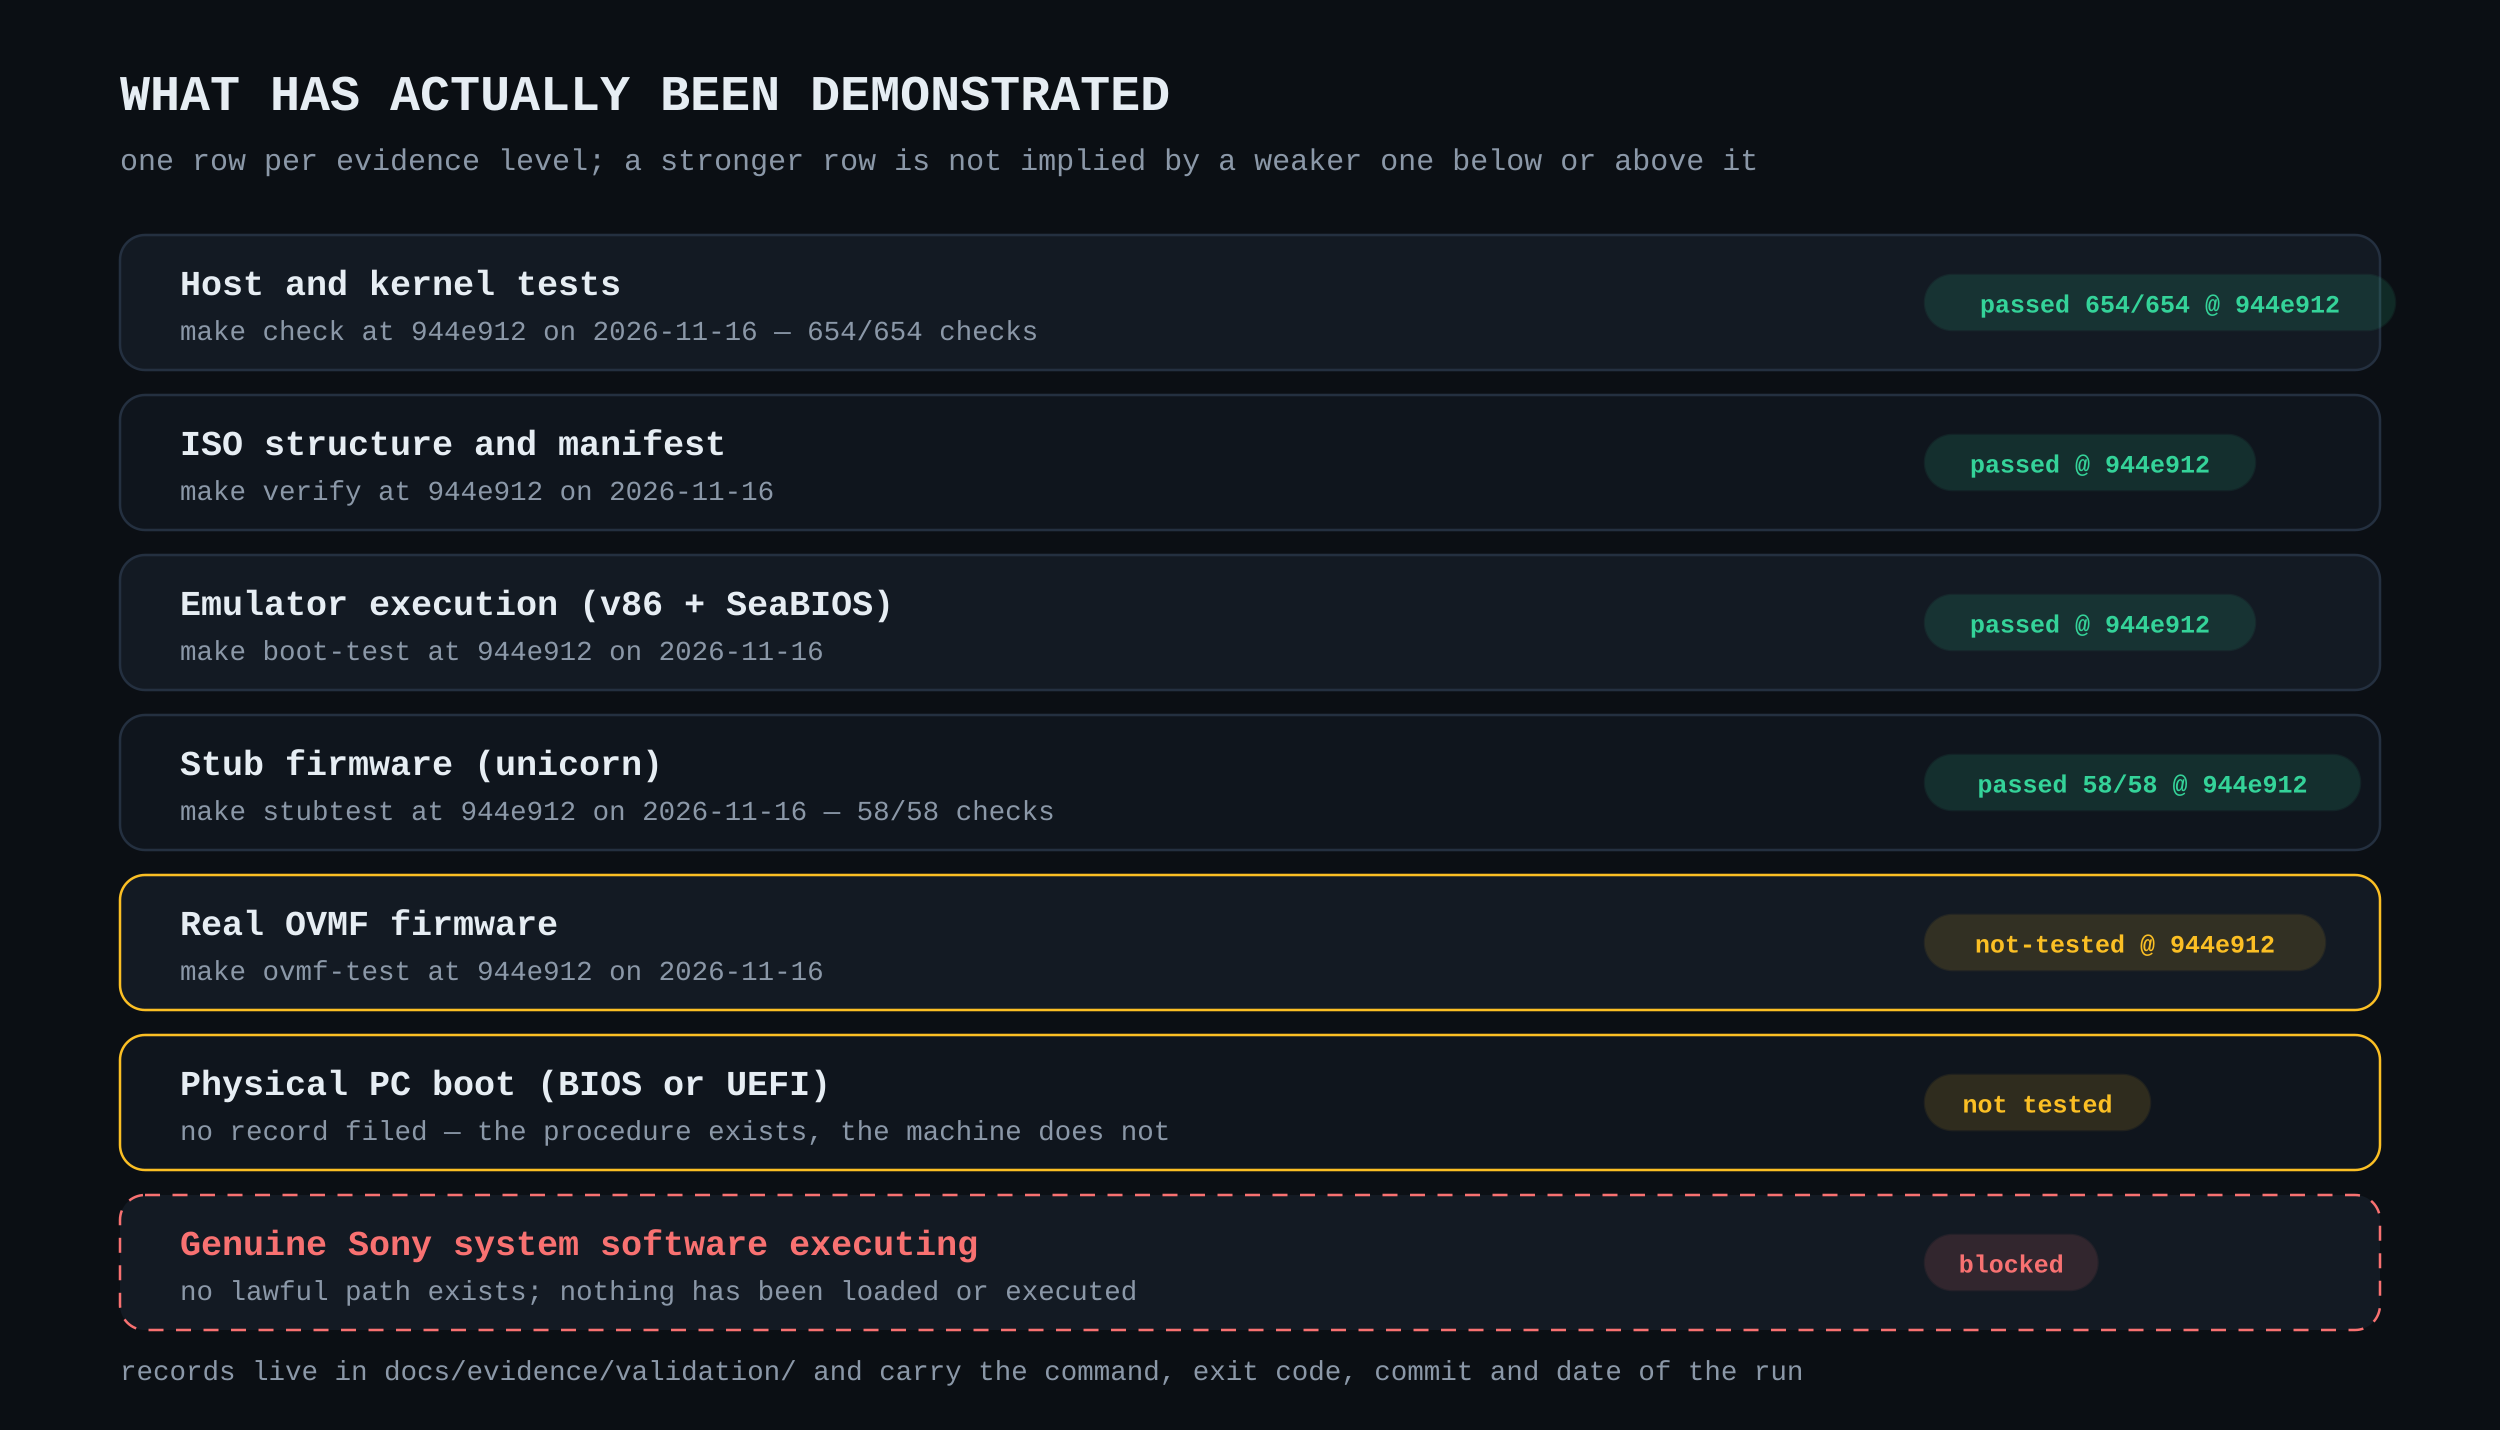
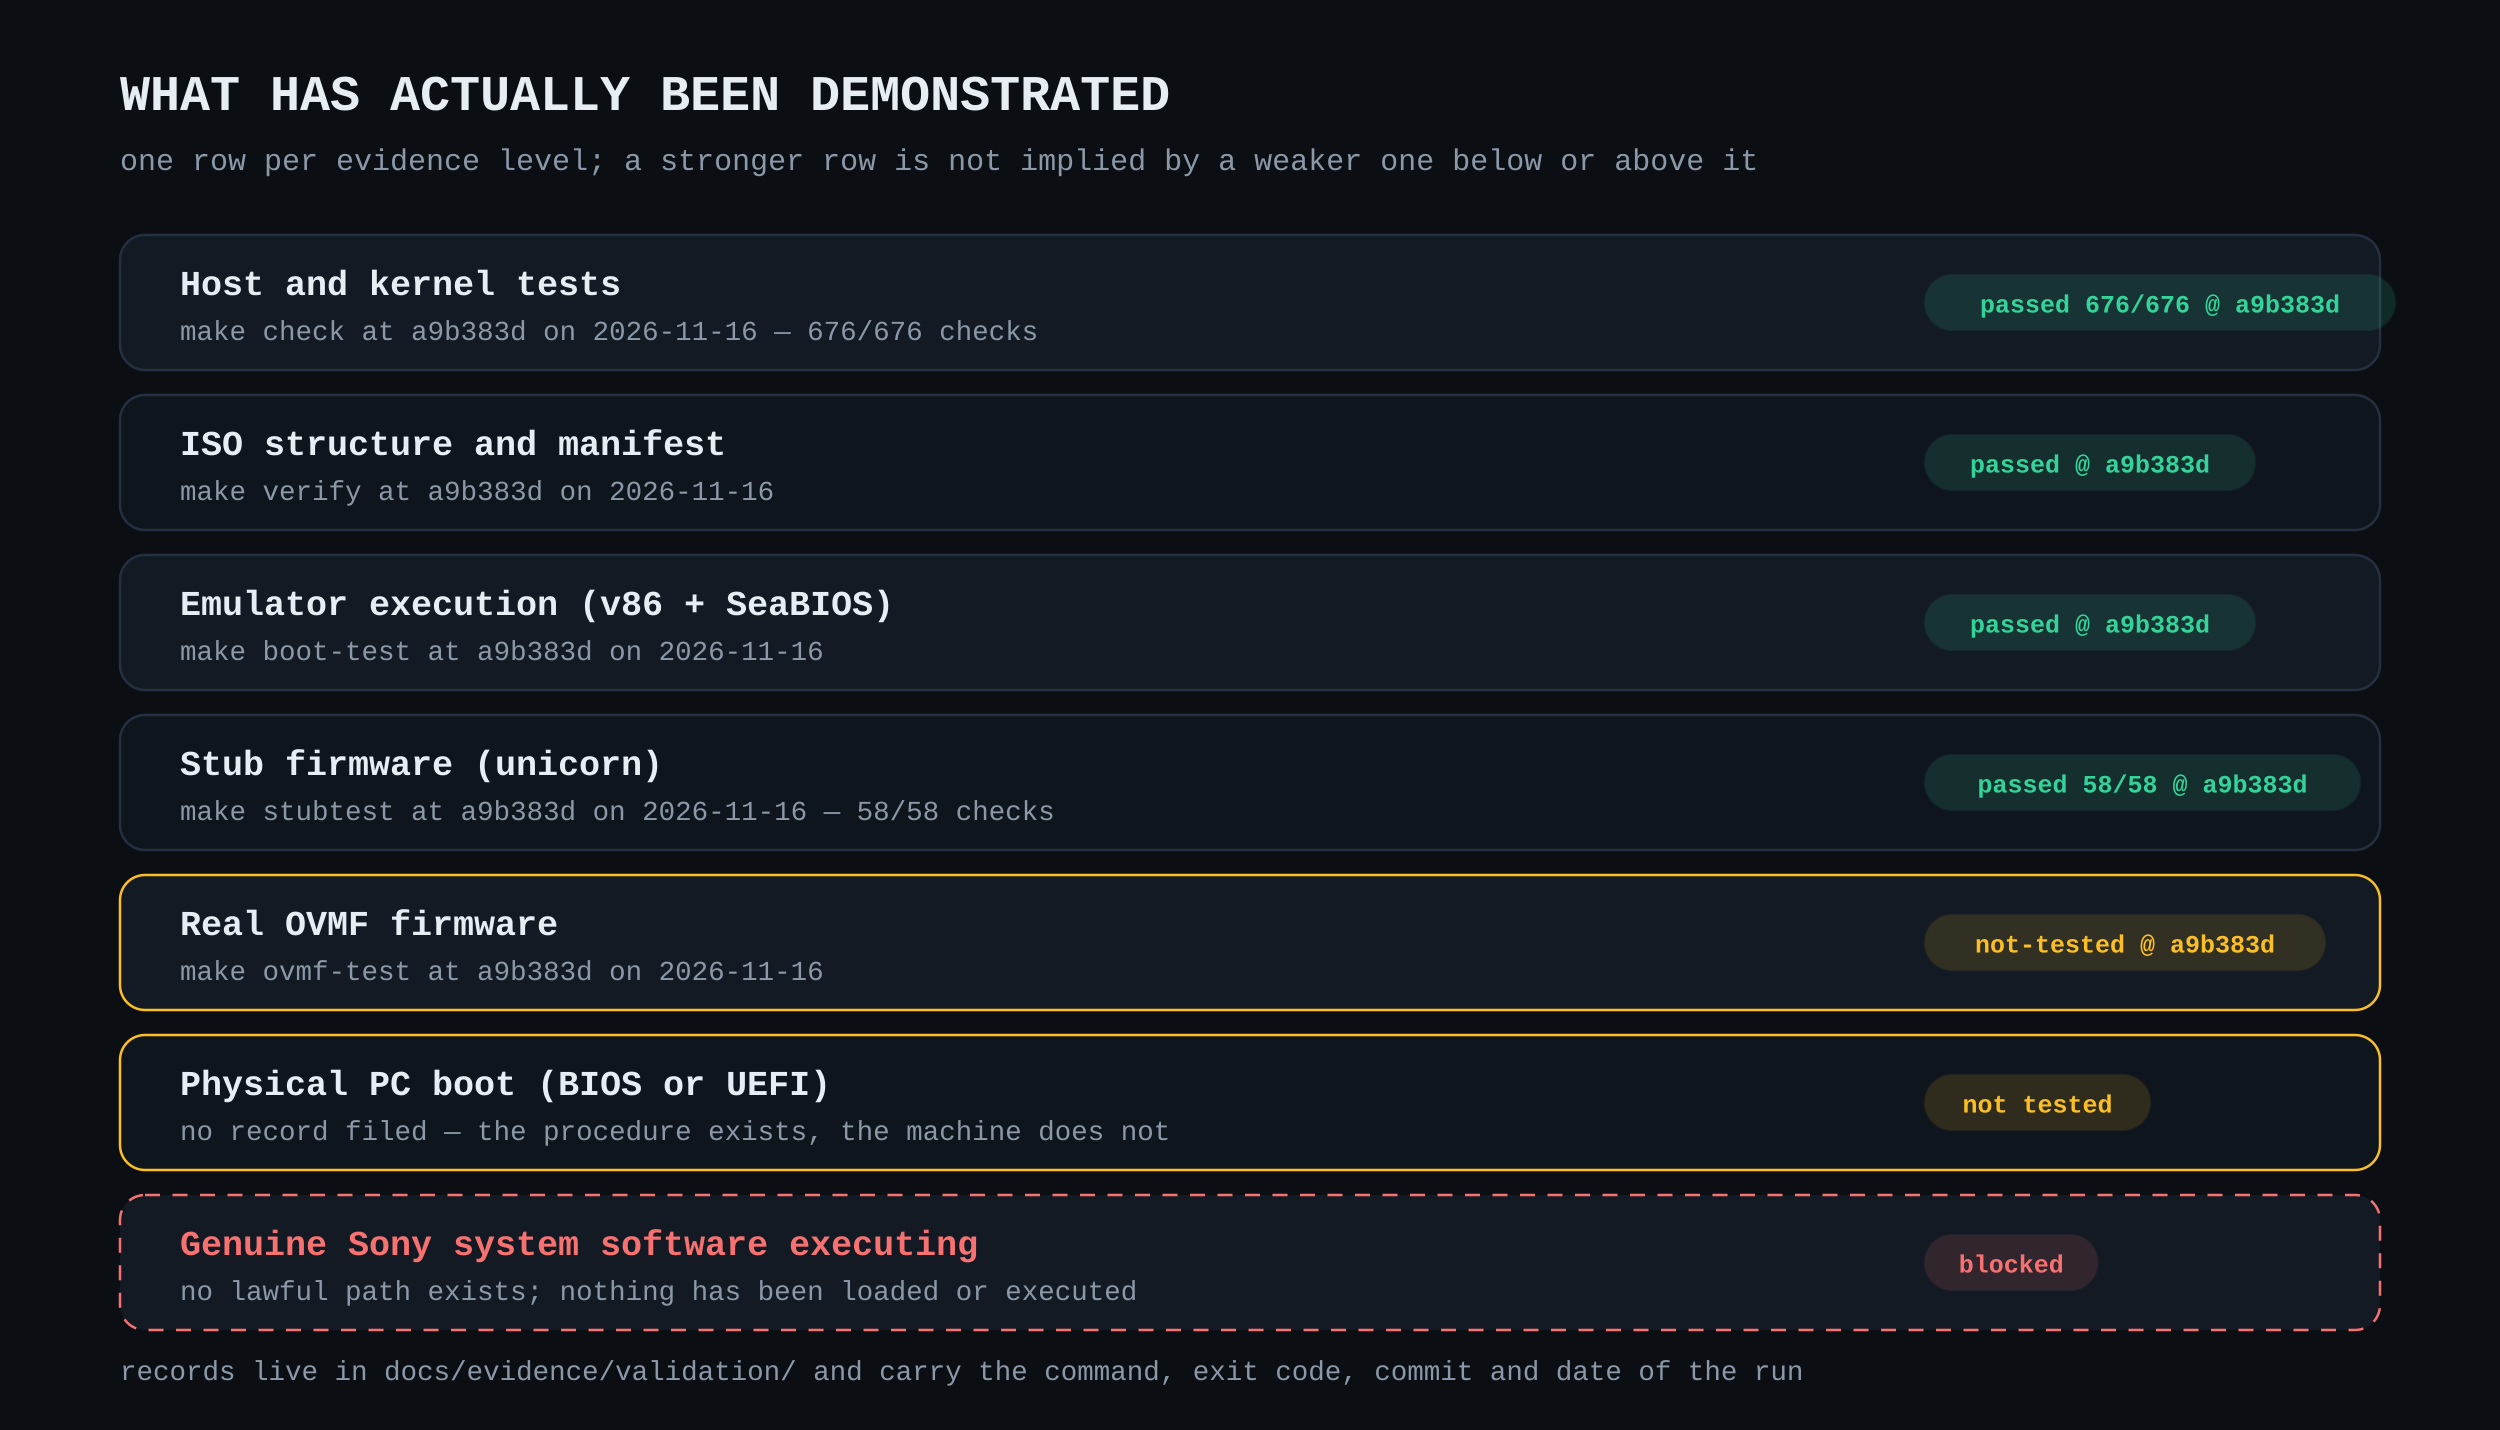
<svg xmlns="http://www.w3.org/2000/svg" width="1000" height="572" viewBox="0 0 1000 572" role="img" aria-labelledby="t d">
  <rect width="1000" height="572" fill="#0b0f14" />
  <text x="48" y="44" font-family="'JetBrains Mono','SFMono-Regular',Consolas,'Liberation Mono',Menlo,monospace" font-size="20" fill="#e6edf3" font-weight="bold" text-anchor="start">WHAT HAS ACTUALLY BEEN DEMONSTRATED</text>
  <text x="48" y="68" font-family="'JetBrains Mono','SFMono-Regular',Consolas,'Liberation Mono',Menlo,monospace" font-size="12" fill="#8b98a8" font-weight="normal" text-anchor="start">one row per evidence level; a stronger row is not implied by a weaker one below or above it</text>
  <rect x="48" y="94" width="904" height="54" rx="10" fill="#131a23" stroke="#243040" />
  <text x="72" y="118" font-family="'JetBrains Mono','SFMono-Regular',Consolas,'Liberation Mono',Menlo,monospace" font-size="14" fill="#e6edf3" font-weight="bold" text-anchor="start">Host and kernel tests</text>
-   <text x="72" y="136" font-family="'JetBrains Mono','SFMono-Regular',Consolas,'Liberation Mono',Menlo,monospace" font-size="11" fill="#8b98a8" font-weight="normal" text-anchor="start">make check at 944e912 on 2026-11-16 — 654/654 checks</text>
+   <text x="72" y="136" font-family="'JetBrains Mono','SFMono-Regular',Consolas,'Liberation Mono',Menlo,monospace" font-size="11" fill="#8b98a8" font-weight="normal" text-anchor="start">make check at a9b383d on 2026-11-16 — 676/676 checks</text>
  <rect x="770" y="110" width="188" height="22" rx="11" fill="#34d399" opacity="0.14" stroke="#34d399" stroke-opacity="0.55" />
-   <text x="864.0" y="125" font-family="'JetBrains Mono','SFMono-Regular',Consolas,'Liberation Mono',Menlo,monospace" font-size="10" fill="#34d399" font-weight="bold" text-anchor="middle">passed 654/654 @ 944e912</text>
+   <text x="864.0" y="125" font-family="'JetBrains Mono','SFMono-Regular',Consolas,'Liberation Mono',Menlo,monospace" font-size="10" fill="#34d399" font-weight="bold" text-anchor="middle">passed 676/676 @ a9b383d</text>
  <rect x="48" y="158" width="904" height="54" rx="10" fill="#0f151d" stroke="#243040" />
  <text x="72" y="182" font-family="'JetBrains Mono','SFMono-Regular',Consolas,'Liberation Mono',Menlo,monospace" font-size="14" fill="#e6edf3" font-weight="bold" text-anchor="start">ISO structure and manifest</text>
-   <text x="72" y="200" font-family="'JetBrains Mono','SFMono-Regular',Consolas,'Liberation Mono',Menlo,monospace" font-size="11" fill="#8b98a8" font-weight="normal" text-anchor="start">make verify at 944e912 on 2026-11-16</text>
+   <text x="72" y="200" font-family="'JetBrains Mono','SFMono-Regular',Consolas,'Liberation Mono',Menlo,monospace" font-size="11" fill="#8b98a8" font-weight="normal" text-anchor="start">make verify at a9b383d on 2026-11-16</text>
  <rect x="770" y="174" width="132" height="22" rx="11" fill="#34d399" opacity="0.14" stroke="#34d399" stroke-opacity="0.55" />
-   <text x="836.0" y="189" font-family="'JetBrains Mono','SFMono-Regular',Consolas,'Liberation Mono',Menlo,monospace" font-size="10" fill="#34d399" font-weight="bold" text-anchor="middle">passed @ 944e912</text>
+   <text x="836.0" y="189" font-family="'JetBrains Mono','SFMono-Regular',Consolas,'Liberation Mono',Menlo,monospace" font-size="10" fill="#34d399" font-weight="bold" text-anchor="middle">passed @ a9b383d</text>
  <rect x="48" y="222" width="904" height="54" rx="10" fill="#131a23" stroke="#243040" />
  <text x="72" y="246" font-family="'JetBrains Mono','SFMono-Regular',Consolas,'Liberation Mono',Menlo,monospace" font-size="14" fill="#e6edf3" font-weight="bold" text-anchor="start">Emulator execution (v86 + SeaBIOS)</text>
-   <text x="72" y="264" font-family="'JetBrains Mono','SFMono-Regular',Consolas,'Liberation Mono',Menlo,monospace" font-size="11" fill="#8b98a8" font-weight="normal" text-anchor="start">make boot-test at 944e912 on 2026-11-16</text>
+   <text x="72" y="264" font-family="'JetBrains Mono','SFMono-Regular',Consolas,'Liberation Mono',Menlo,monospace" font-size="11" fill="#8b98a8" font-weight="normal" text-anchor="start">make boot-test at a9b383d on 2026-11-16</text>
  <rect x="770" y="238" width="132" height="22" rx="11" fill="#34d399" opacity="0.14" stroke="#34d399" stroke-opacity="0.55" />
-   <text x="836.0" y="253" font-family="'JetBrains Mono','SFMono-Regular',Consolas,'Liberation Mono',Menlo,monospace" font-size="10" fill="#34d399" font-weight="bold" text-anchor="middle">passed @ 944e912</text>
+   <text x="836.0" y="253" font-family="'JetBrains Mono','SFMono-Regular',Consolas,'Liberation Mono',Menlo,monospace" font-size="10" fill="#34d399" font-weight="bold" text-anchor="middle">passed @ a9b383d</text>
  <rect x="48" y="286" width="904" height="54" rx="10" fill="#0f151d" stroke="#243040" />
  <text x="72" y="310" font-family="'JetBrains Mono','SFMono-Regular',Consolas,'Liberation Mono',Menlo,monospace" font-size="14" fill="#e6edf3" font-weight="bold" text-anchor="start">Stub firmware (unicorn)</text>
-   <text x="72" y="328" font-family="'JetBrains Mono','SFMono-Regular',Consolas,'Liberation Mono',Menlo,monospace" font-size="11" fill="#8b98a8" font-weight="normal" text-anchor="start">make stubtest at 944e912 on 2026-11-16 — 58/58 checks</text>
+   <text x="72" y="328" font-family="'JetBrains Mono','SFMono-Regular',Consolas,'Liberation Mono',Menlo,monospace" font-size="11" fill="#8b98a8" font-weight="normal" text-anchor="start">make stubtest at a9b383d on 2026-11-16 — 58/58 checks</text>
  <rect x="770" y="302" width="174" height="22" rx="11" fill="#34d399" opacity="0.14" stroke="#34d399" stroke-opacity="0.55" />
-   <text x="857.0" y="317" font-family="'JetBrains Mono','SFMono-Regular',Consolas,'Liberation Mono',Menlo,monospace" font-size="10" fill="#34d399" font-weight="bold" text-anchor="middle">passed 58/58 @ 944e912</text>
+   <text x="857.0" y="317" font-family="'JetBrains Mono','SFMono-Regular',Consolas,'Liberation Mono',Menlo,monospace" font-size="10" fill="#34d399" font-weight="bold" text-anchor="middle">passed 58/58 @ a9b383d</text>
  <rect x="48" y="350" width="904" height="54" rx="10" fill="#131a23" stroke="#fbbf24" />
  <text x="72" y="374" font-family="'JetBrains Mono','SFMono-Regular',Consolas,'Liberation Mono',Menlo,monospace" font-size="14" fill="#e6edf3" font-weight="bold" text-anchor="start">Real OVMF firmware</text>
-   <text x="72" y="392" font-family="'JetBrains Mono','SFMono-Regular',Consolas,'Liberation Mono',Menlo,monospace" font-size="11" fill="#8b98a8" font-weight="normal" text-anchor="start">make ovmf-test at 944e912 on 2026-11-16</text>
+   <text x="72" y="392" font-family="'JetBrains Mono','SFMono-Regular',Consolas,'Liberation Mono',Menlo,monospace" font-size="11" fill="#8b98a8" font-weight="normal" text-anchor="start">make ovmf-test at a9b383d on 2026-11-16</text>
  <rect x="770" y="366" width="160" height="22" rx="11" fill="#fbbf24" opacity="0.14" stroke="#fbbf24" stroke-opacity="0.55" />
-   <text x="850.0" y="381" font-family="'JetBrains Mono','SFMono-Regular',Consolas,'Liberation Mono',Menlo,monospace" font-size="10" fill="#fbbf24" font-weight="bold" text-anchor="middle">not-tested @ 944e912</text>
+   <text x="850.0" y="381" font-family="'JetBrains Mono','SFMono-Regular',Consolas,'Liberation Mono',Menlo,monospace" font-size="10" fill="#fbbf24" font-weight="bold" text-anchor="middle">not-tested @ a9b383d</text>
  <rect x="48" y="414" width="904" height="54" rx="10" fill="#0f151d" stroke="#fbbf24" />
  <text x="72" y="438" font-family="'JetBrains Mono','SFMono-Regular',Consolas,'Liberation Mono',Menlo,monospace" font-size="14" fill="#e6edf3" font-weight="bold" text-anchor="start">Physical PC boot (BIOS or UEFI)</text>
  <text x="72" y="456" font-family="'JetBrains Mono','SFMono-Regular',Consolas,'Liberation Mono',Menlo,monospace" font-size="11" fill="#8b98a8" font-weight="normal" text-anchor="start">no record filed — the procedure exists, the machine does not</text>
  <rect x="770" y="430" width="90" height="22" rx="11" fill="#fbbf24" opacity="0.14" stroke="#fbbf24" stroke-opacity="0.55" />
  <text x="815.0" y="445" font-family="'JetBrains Mono','SFMono-Regular',Consolas,'Liberation Mono',Menlo,monospace" font-size="10" fill="#fbbf24" font-weight="bold" text-anchor="middle">not tested</text>
  <rect x="48" y="478" width="904" height="54" rx="10" fill="#131a23" stroke="#f87171" stroke-dasharray="6 5" />
  <text x="72" y="502" font-family="'JetBrains Mono','SFMono-Regular',Consolas,'Liberation Mono',Menlo,monospace" font-size="14" fill="#f87171" font-weight="bold" text-anchor="start">Genuine Sony system software executing</text>
  <text x="72" y="520" font-family="'JetBrains Mono','SFMono-Regular',Consolas,'Liberation Mono',Menlo,monospace" font-size="11" fill="#8b98a8" font-weight="normal" text-anchor="start">no lawful path exists; nothing has been loaded or executed</text>
  <rect x="770" y="494" width="69" height="22" rx="11" fill="#f87171" opacity="0.14" stroke="#f87171" stroke-opacity="0.55" />
  <text x="804.5" y="509" font-family="'JetBrains Mono','SFMono-Regular',Consolas,'Liberation Mono',Menlo,monospace" font-size="10" fill="#f87171" font-weight="bold" text-anchor="middle">blocked</text>
  <text x="48" y="552" font-family="'JetBrains Mono','SFMono-Regular',Consolas,'Liberation Mono',Menlo,monospace" font-size="11" fill="#8b98a8" font-weight="normal" text-anchor="start">records live in docs/evidence/validation/ and carry the command, exit code, commit and date of the run</text>
</svg>
